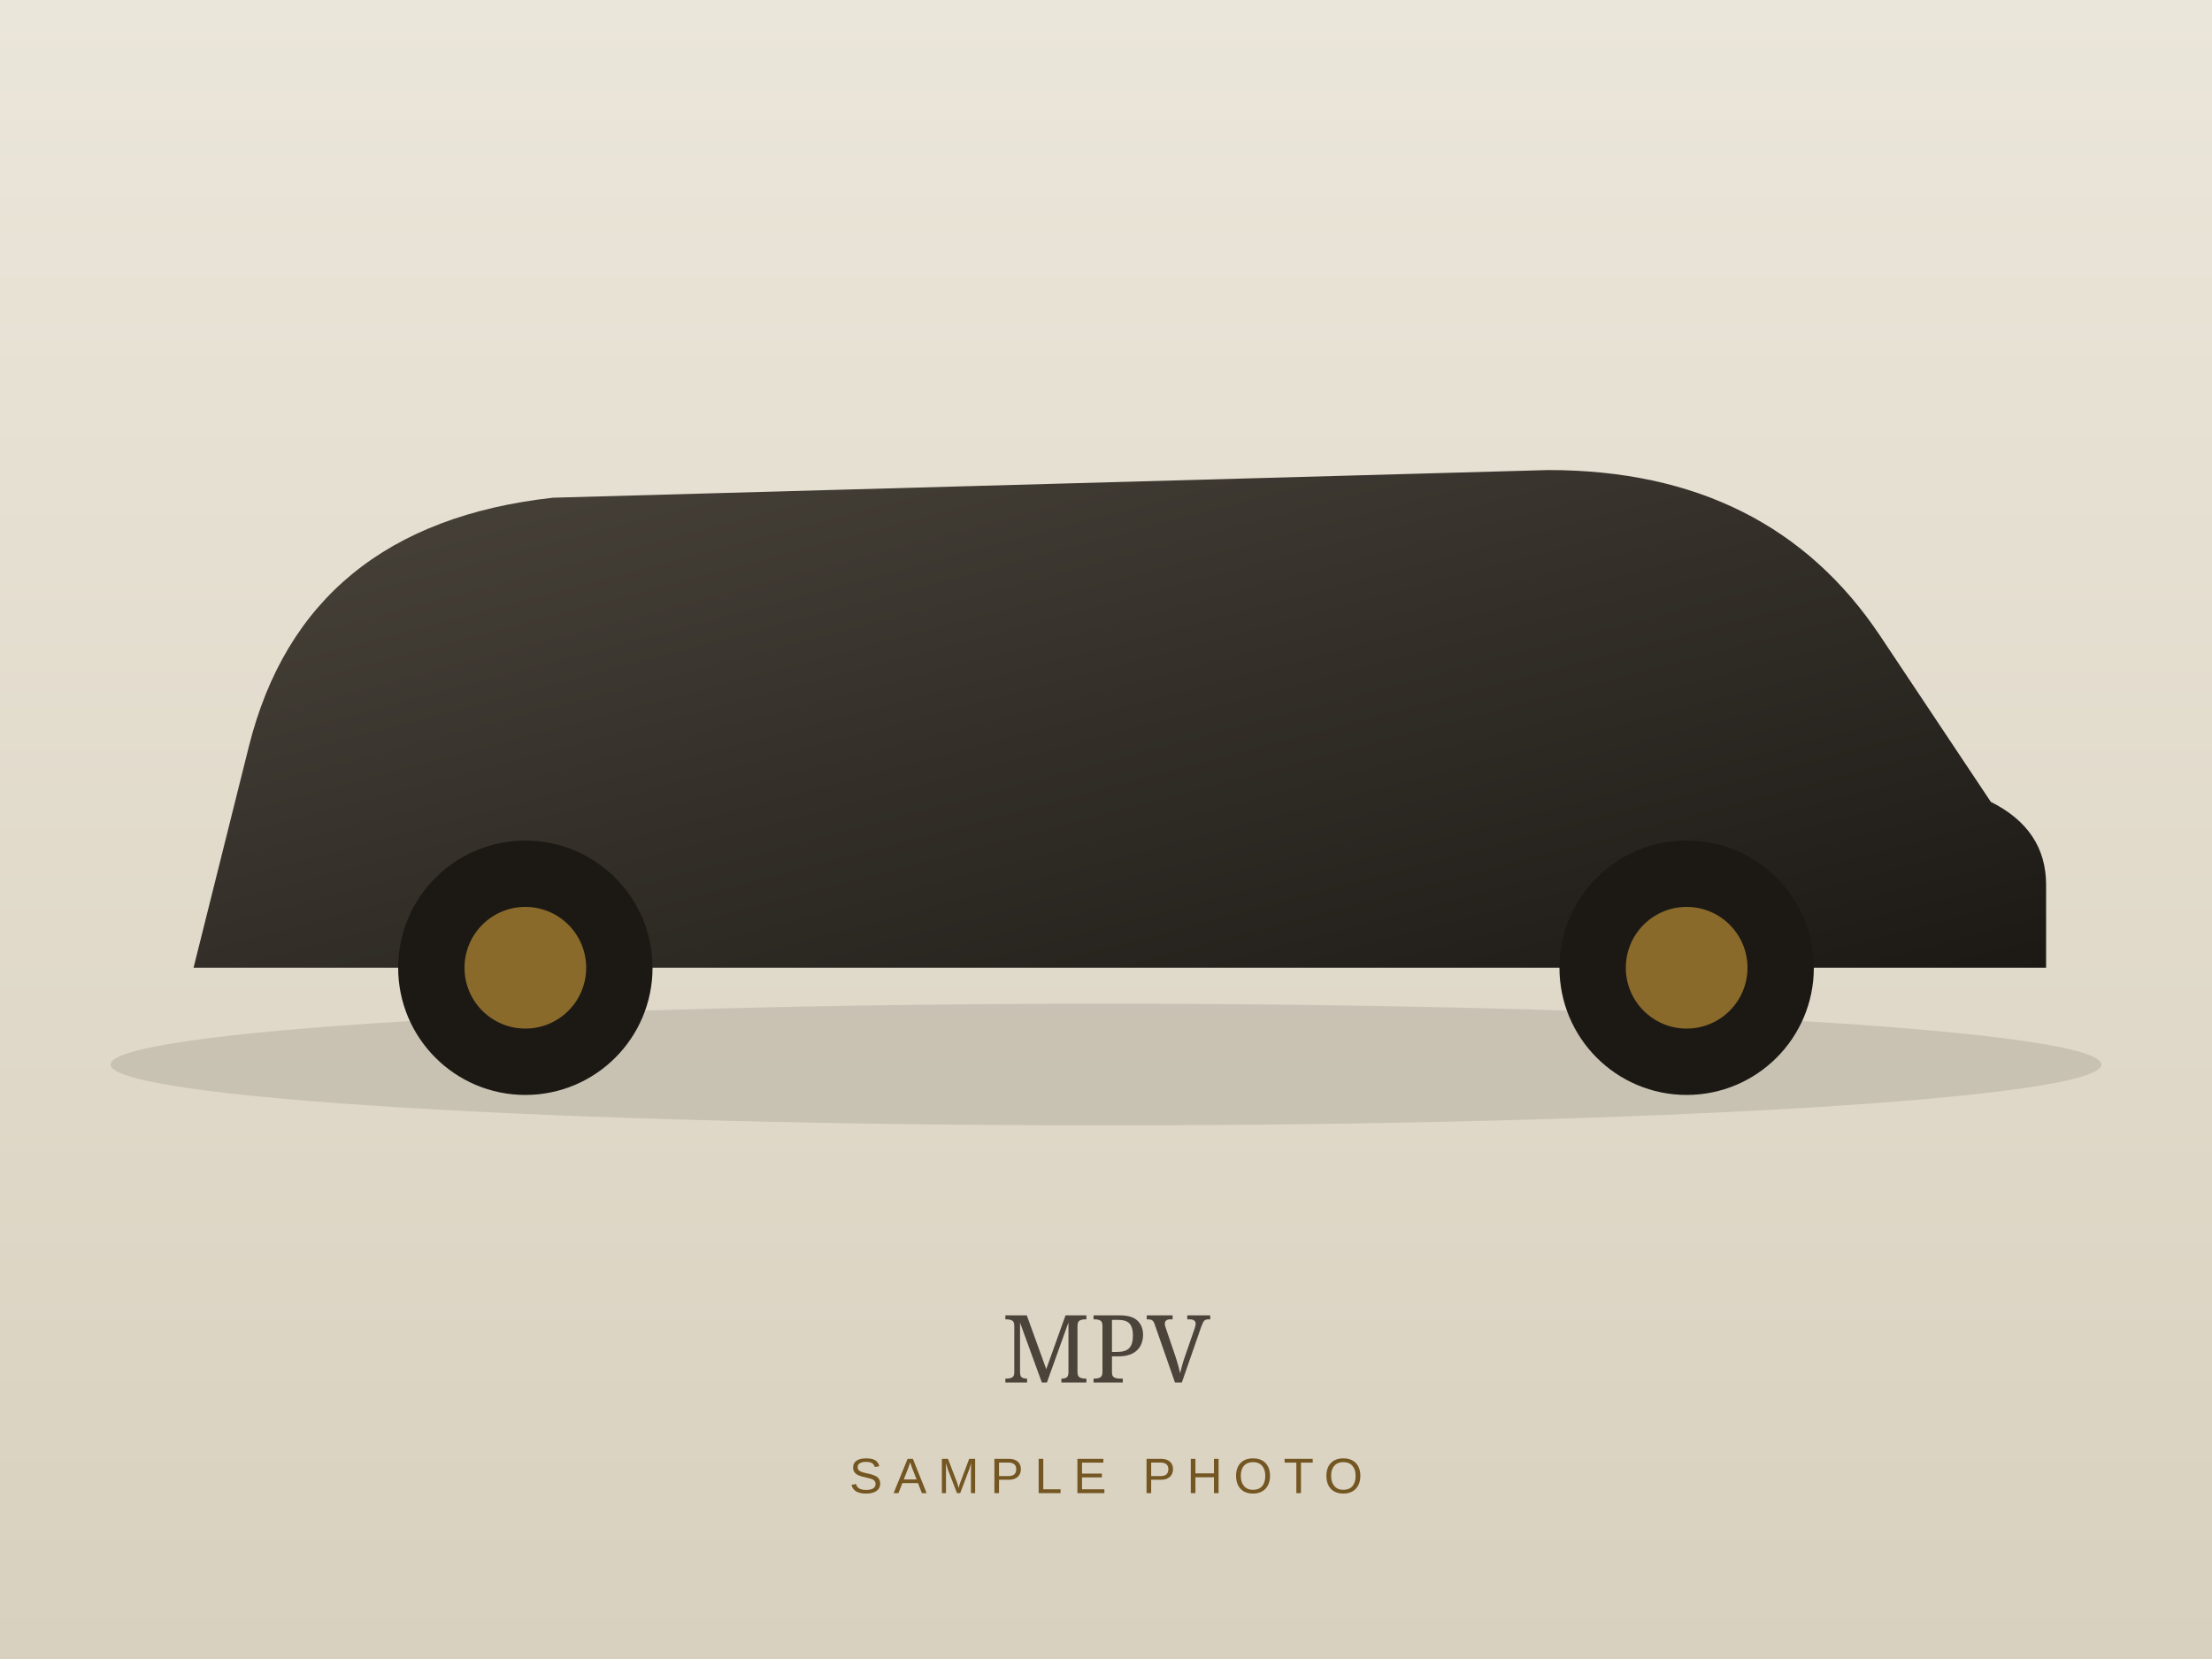
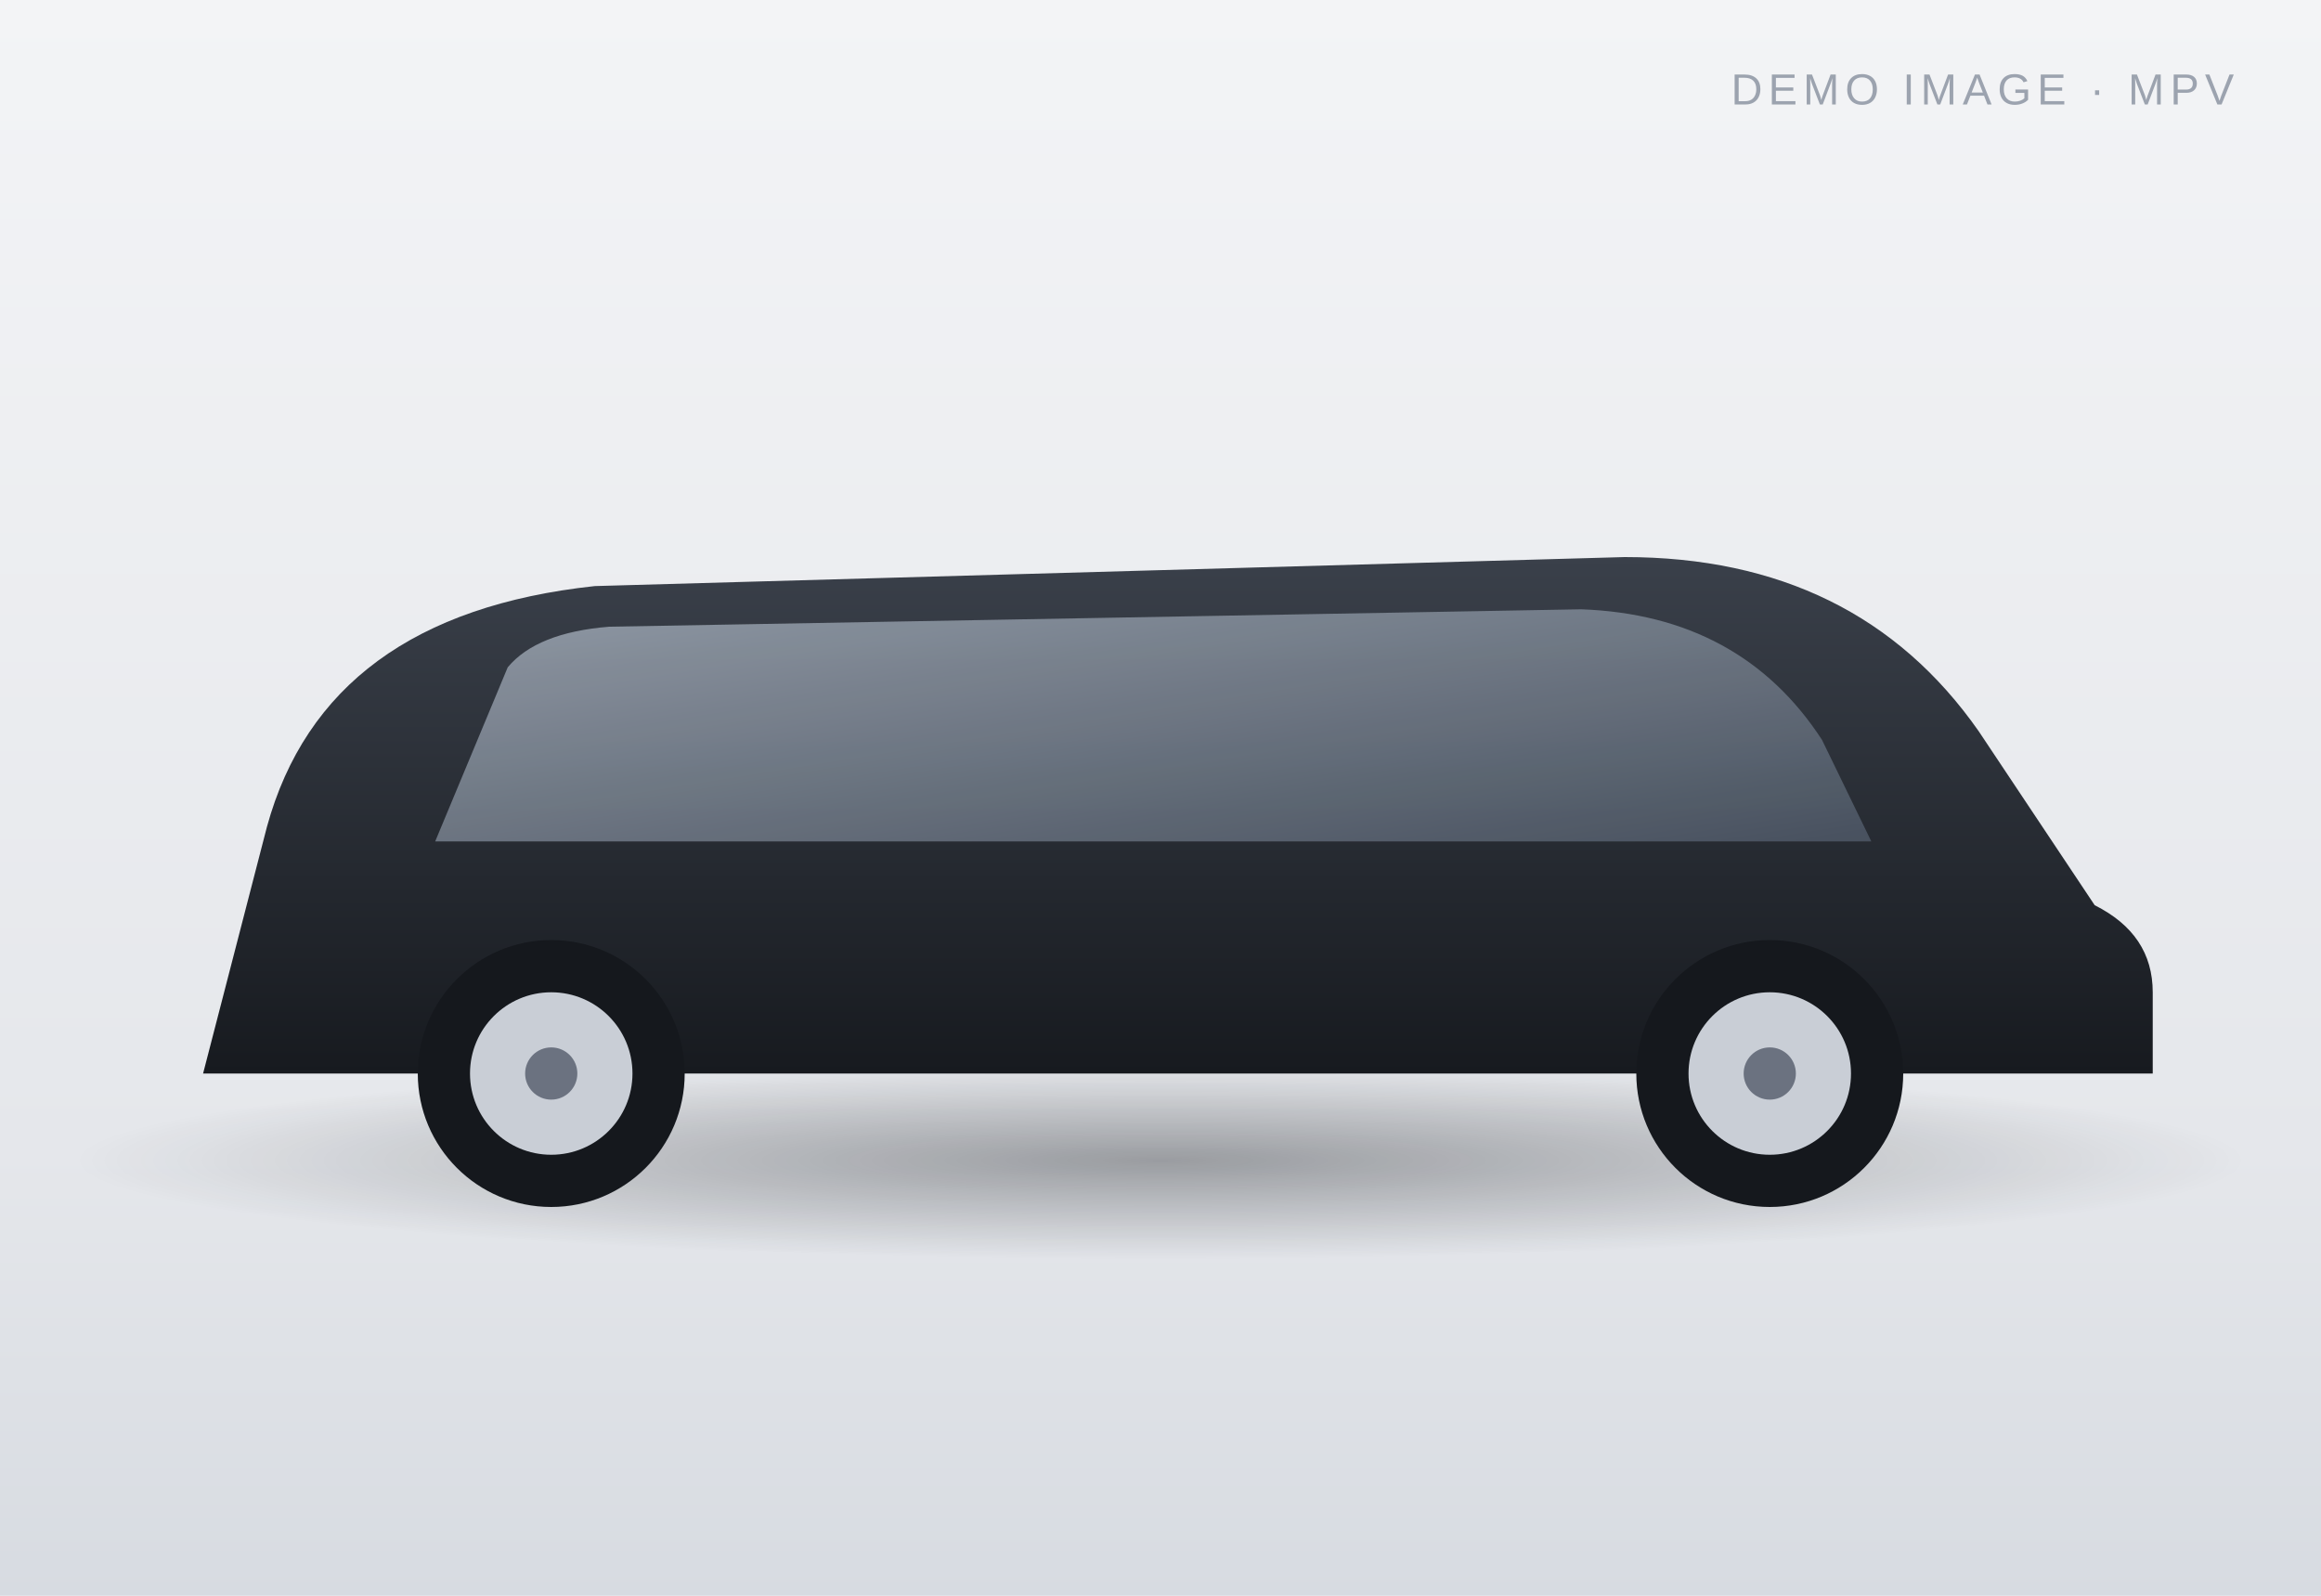
- <svg xmlns="http://www.w3.org/2000/svg" viewBox="0 0 800 600" width="800" height="600">
+ <svg xmlns="http://www.w3.org/2000/svg" viewBox="0 0 800 550" width="800" height="550">
  <defs>
-     <linearGradient id="g" x1="0" y1="0" x2="0" y2="1">
-       <stop offset="0" stop-color="#ebe6da" />
-       <stop offset="1" stop-color="#d9d1bf" />
+     <linearGradient id="bg" x1="0" y1="0" x2="0" y2="1">
+       <stop offset="0" stop-color="#f3f4f6" />
+       <stop offset=".72" stop-color="#e5e7eb" />
+       <stop offset="1" stop-color="#d7dbe1" />
    </linearGradient>
-     <linearGradient id="b" x1="0" y1="0" x2="1" y2="1">
-       <stop offset="0" stop-color="#4a443b" />
-       <stop offset="1" stop-color="#1c1915" />
+     <linearGradient id="b" x1="0" y1="0" x2="0" y2="1">
+       <stop offset="0" stop-color="#3a404a" />
+       <stop offset="1" stop-color="#171a1f" />
    </linearGradient>
+     <linearGradient id="w" x1="0" y1="0" x2="1" y2="1">
+       <stop offset="0" stop-color="#9aa3af" />
+       <stop offset="1" stop-color="#4b5563" />
+     </linearGradient>
+     <radialGradient id="sh" cx=".5" cy=".5" r=".5">
+       <stop offset="0" stop-color="#0e1116" stop-opacity=".35" />
+       <stop offset="1" stop-color="#0e1116" stop-opacity="0" />
+     </radialGradient>
  </defs>
-   <rect width="800" height="600" fill="url(#g)" />
-   <ellipse cx="400" cy="385" rx="360" ry="22" fill="#1c1915" opacity=".12" />
-   <g transform="translate(0,20)">
-     <path d="M70 330 L90 250 Q110 170 200 160 L560 150 Q640 150 680 210 L720 270 Q740 280 740 300 L740 330 Z" fill="url(#b)" />
-     <circle cx="190" cy="330" r="46" fill="#1c1915" />
-     <circle cx="190" cy="330" r="22" fill="#8a6a2b" />
-     <circle cx="610" cy="330" r="46" fill="#1c1915" />
-     <circle cx="610" cy="330" r="22" fill="#8a6a2b" />
+   <rect width="800" height="550" fill="url(#bg)" />
+   <ellipse cx="400" cy="400" rx="380" ry="34" fill="url(#sh)" />
+   <g transform="translate(0,40)">
+     <path d="M70 330 L92 245 Q112 172 205 162 L560 152 Q640 152 682 212 L722 272 Q742 282 742 302 L742 330 Z" fill="url(#b)" />
+     <path d="M150 250 L175 190 Q185 178 210 176 L545 170 Q600 172 628 215 L645 250 Z" fill="url(#w)" opacity=".9" />
+     <circle cx="190" cy="330" r="46" fill="#15181d" />
+     <circle cx="190" cy="330" r="28" fill="#c9ced6" />
+     <circle cx="190" cy="330" r="9" fill="#6b7280" />
+     <circle cx="610" cy="330" r="46" fill="#15181d" />
+     <circle cx="610" cy="330" r="28" fill="#c9ced6" />
+     <circle cx="610" cy="330" r="9" fill="#6b7280" />
  </g>
-   <text x="400" y="500" text-anchor="middle" font-family="Georgia,serif" font-size="34" fill="#4a443b">MPV</text>
-   <text x="400" y="540" text-anchor="middle" font-family="Arial,sans-serif" font-size="18" letter-spacing="4" fill="#735621">SAMPLE PHOTO</text>
+   <text x="770" y="36" text-anchor="end" font-family="Arial,sans-serif" font-size="15" letter-spacing="2" fill="#9ca3af">DEMO IMAGE · MPV</text>
</svg>
